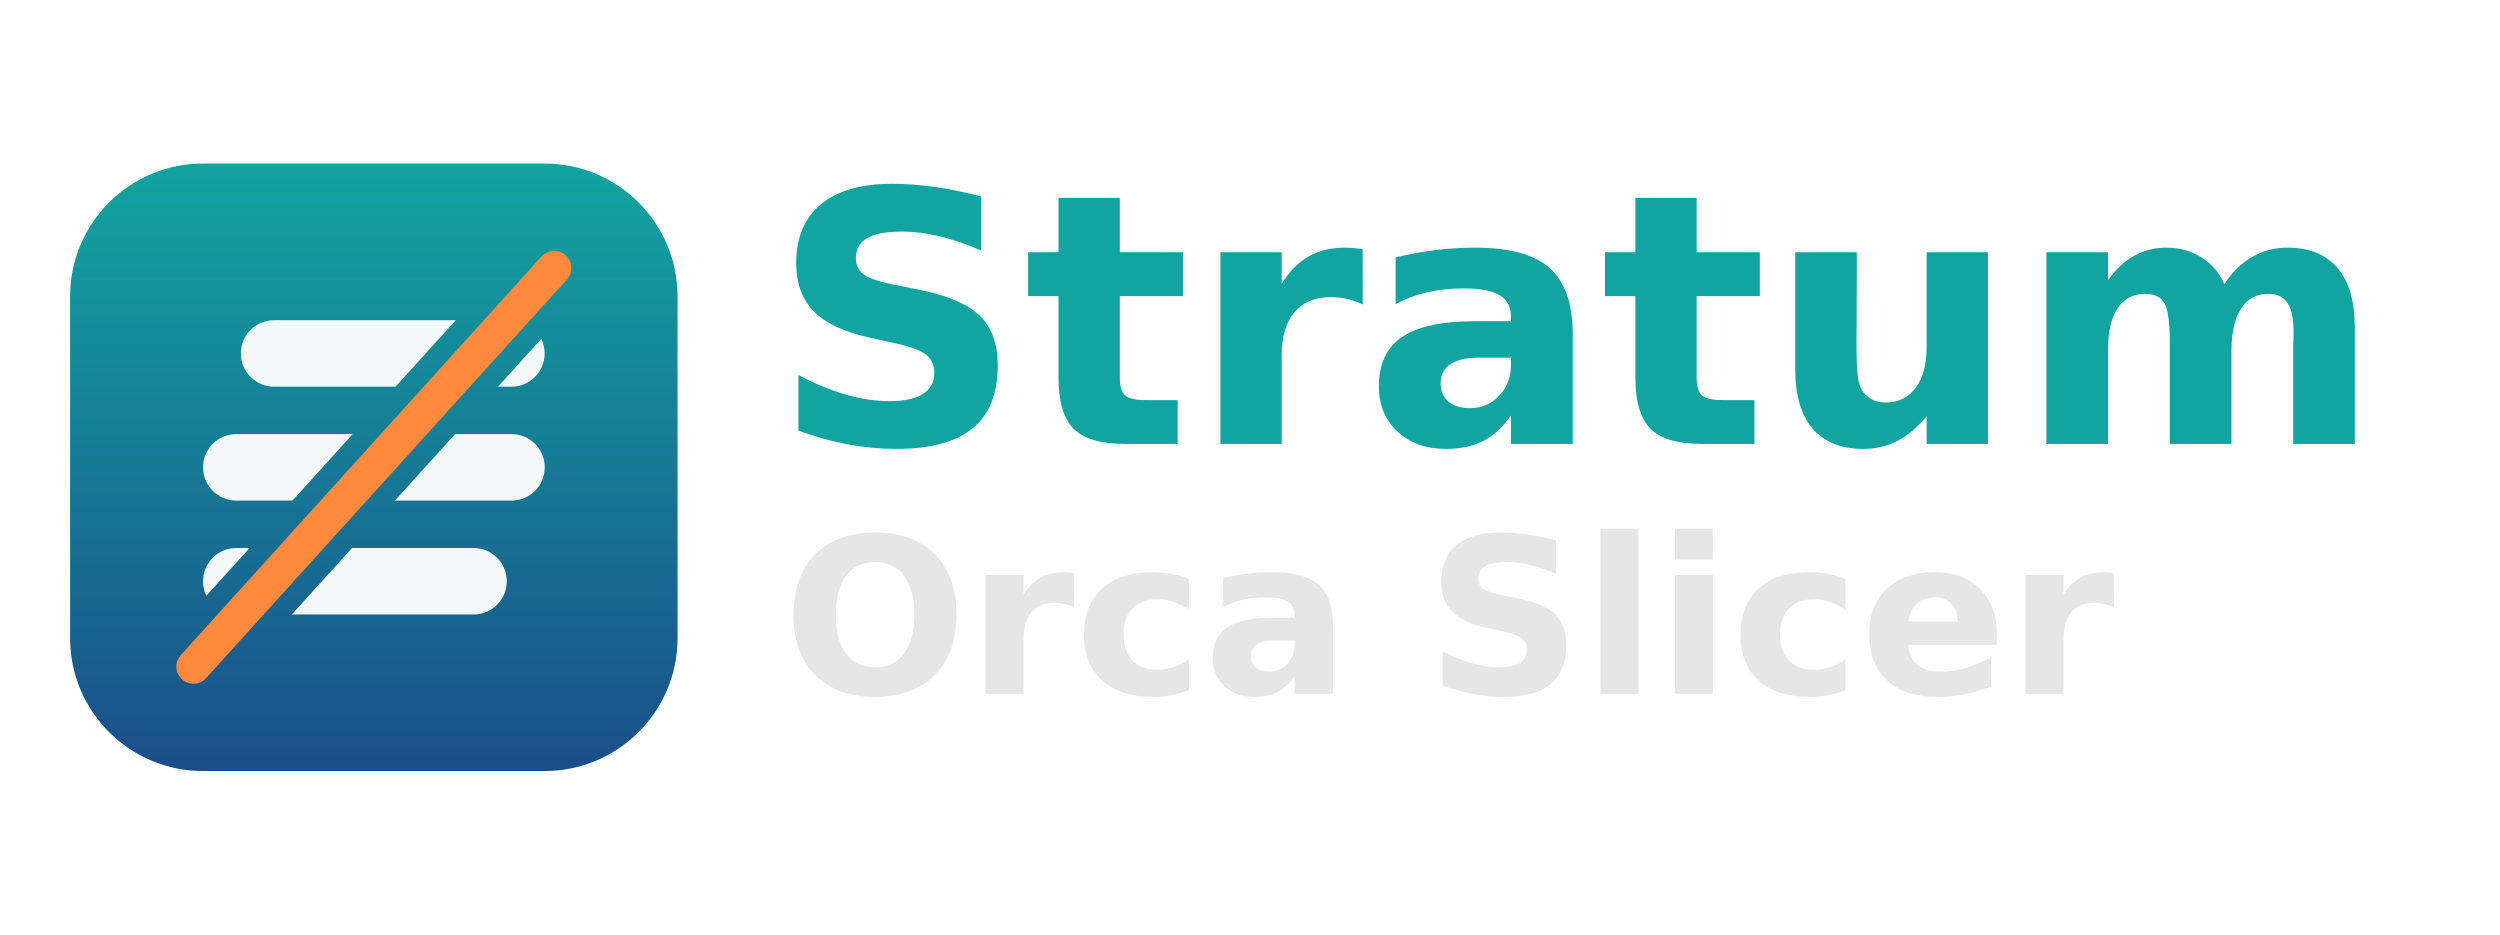
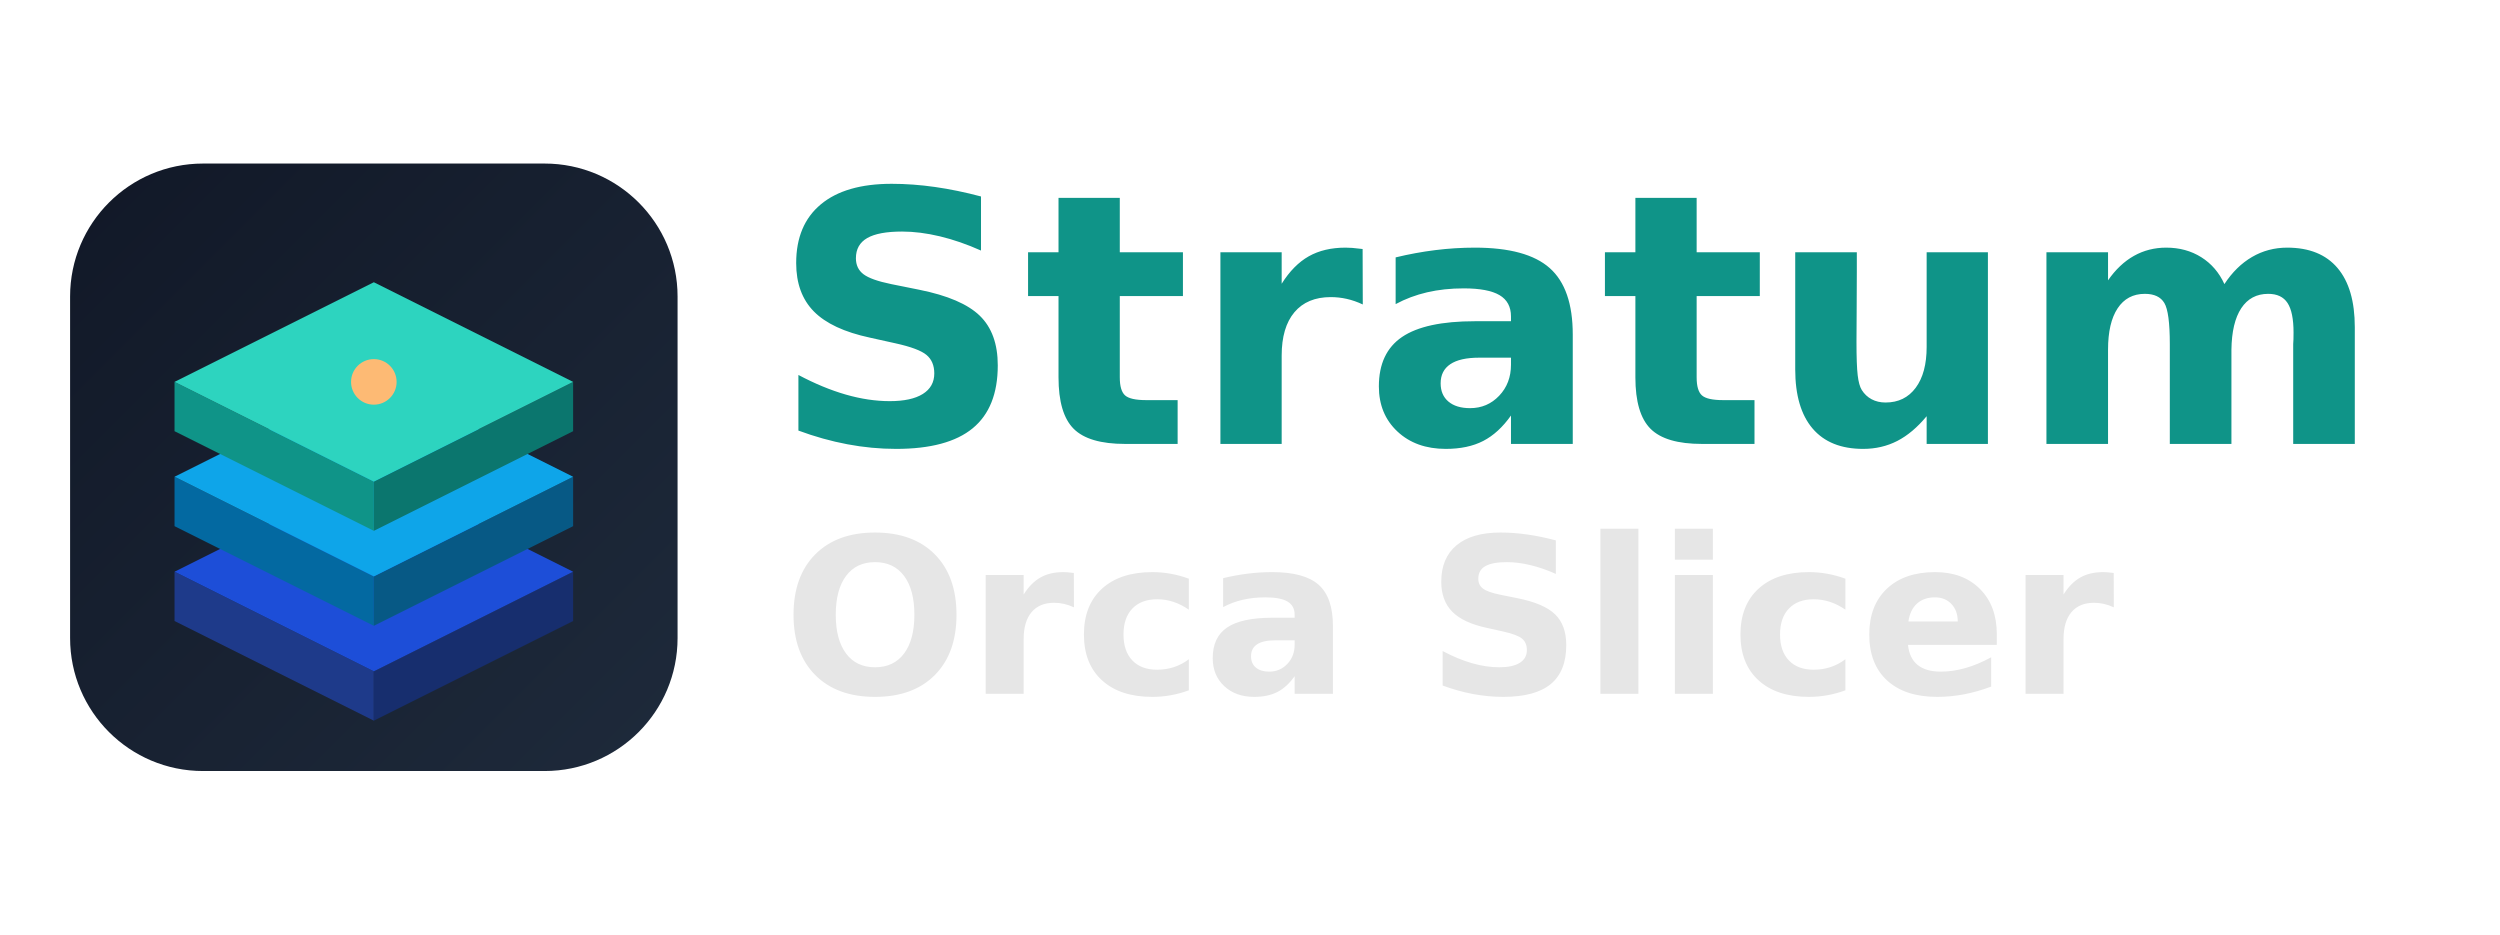
<svg xmlns="http://www.w3.org/2000/svg" width="214" height="80" viewBox="0 0 214 80">
  <defs>
-     <linearGradient id="wg" gradientUnits="userSpaceOnUse" x1="6.00" y1="14.00" x2="6.00" y2="66.00">
-       <stop offset="0" stop-color="#12A4A0" />
-       <stop offset="1" stop-color="#1A4E8A" />
+     <linearGradient id="wg" gradientUnits="userSpaceOnUse" x1="6.00" y1="14.00" x2="58.00" y2="66.00">
+       <stop offset="0" stop-color="#111827" />
+       <stop offset="1" stop-color="#1E2A3B" />
    </linearGradient>
  </defs>
  <rect x="6.00" y="14.00" width="52.00" height="52.00" rx="11.38" fill="url(#wg)" />
-   <rect x="20.62" y="27.41" width="26.00" height="5.69" rx="2.84" fill="#F4F7FA" />
-   <rect x="17.38" y="37.16" width="29.25" height="5.69" rx="2.84" fill="#F4F7FA" />
-   <rect x="17.38" y="46.91" width="26.00" height="5.69" rx="2.84" fill="#F4F7FA" />
-   <line x1="16.56" y1="57.06" x2="47.44" y2="22.94" stroke="url(#wg)" stroke-width="6.50" stroke-linecap="round" />
-   <line x1="16.56" y1="57.06" x2="47.44" y2="22.94" stroke="#FF8A3D" stroke-width="2.93" stroke-linecap="round" />
-   <path d="M83.974 16.818V21.447Q82.172 20.642 80.458 20.231Q78.744 19.821 77.221 19.821Q75.199 19.821 74.232 20.378Q73.266 20.935 73.266 22.106Q73.266 22.985 73.917 23.476Q74.569 23.967 76.283 24.318L78.686 24.802Q82.333 25.534 83.871 27.028Q85.409 28.522 85.409 31.276Q85.409 34.895 83.263 36.66Q81.117 38.425 76.708 38.425Q74.628 38.425 72.533 38.029Q70.438 37.634 68.344 36.857V32.097Q70.438 33.21 72.394 33.774Q74.35 34.338 76.166 34.338Q78.012 34.338 78.993 33.723Q79.975 33.107 79.975 31.965Q79.975 30.939 79.308 30.383Q78.642 29.826 76.649 29.387L74.467 28.903Q71.186 28.2 69.669 26.662Q68.153 25.124 68.153 22.517Q68.153 19.25 70.263 17.492Q72.372 15.734 76.327 15.734Q78.129 15.734 80.033 16.005Q81.938 16.276 83.974 16.818ZM95.854 16.936V21.594H101.259V25.344H95.854V32.302Q95.854 33.444 96.308 33.847Q96.762 34.25 98.109 34.25H100.805V38.0H96.308Q93.202 38.0 91.906 36.704Q90.609 35.407 90.609 32.302V25.344H88.002V21.594H90.609V16.936ZM116.654 26.062Q115.966 25.739 115.285 25.585Q114.604 25.432 113.915 25.432Q111.894 25.432 110.802 26.728Q109.711 28.024 109.711 30.441V38.0H104.467V21.594H109.711V24.289Q110.722 22.678 112.033 21.938Q113.344 21.198 115.175 21.198Q115.438 21.198 115.746 21.22Q116.054 21.242 116.64 21.315ZM126.615 30.617Q124.975 30.617 124.147 31.174Q123.319 31.73 123.319 32.814Q123.319 33.811 123.986 34.375Q124.652 34.938 125.839 34.938Q127.318 34.938 128.329 33.876Q129.34 32.814 129.34 31.218V30.617ZM134.628 28.64V38.0H129.34V35.568Q128.285 37.062 126.967 37.744Q125.648 38.425 123.759 38.425Q121.21 38.425 119.621 36.938Q118.031 35.451 118.031 33.078Q118.031 30.192 120.016 28.845Q122.001 27.497 126.249 27.497H129.34V27.087Q129.34 25.842 128.358 25.263Q127.377 24.685 125.297 24.685Q123.612 24.685 122.162 25.021Q120.712 25.358 119.467 26.032V22.033Q121.151 21.623 122.851 21.411Q124.55 21.198 126.249 21.198Q130.688 21.198 132.658 22.949Q134.628 24.699 134.628 28.64ZM145.233 16.936V21.594H150.639V25.344H145.233V32.302Q145.233 33.444 145.688 33.847Q146.142 34.25 147.489 34.25H150.185V38.0H145.688Q142.582 38.0 141.286 36.704Q139.989 35.407 139.989 32.302V25.344H137.382V21.594H139.989V16.936ZM153.671 31.613V21.594H158.944V23.234Q158.944 24.567 158.93 26.582Q158.915 28.596 158.915 29.27Q158.915 31.247 159.018 32.119Q159.12 32.99 159.369 33.386Q159.691 33.898 160.211 34.177Q160.731 34.455 161.405 34.455Q163.046 34.455 163.983 33.195Q164.921 31.936 164.921 29.694V21.594H170.165V38.0H164.921V35.627Q163.734 37.062 162.409 37.744Q161.083 38.425 159.486 38.425Q156.645 38.425 155.158 36.682Q153.671 34.938 153.671 31.613ZM190.409 24.318Q191.405 22.795 192.775 21.997Q194.145 21.198 195.785 21.198Q198.612 21.198 200.092 22.941Q201.571 24.685 201.571 28.01V38.0H196.298V29.445Q196.312 29.255 196.32 29.05Q196.327 28.845 196.327 28.464Q196.327 26.721 195.814 25.937Q195.302 25.153 194.159 25.153Q192.665 25.153 191.852 26.384Q191.039 27.614 191.01 29.943V38.0H185.736V29.445Q185.736 26.721 185.268 25.937Q184.799 25.153 183.598 25.153Q182.089 25.153 181.269 26.391Q180.448 27.629 180.448 29.929V38.0H175.175V21.594H180.448V23.996Q181.415 22.604 182.667 21.901Q183.92 21.198 185.429 21.198Q187.128 21.198 188.432 22.019Q189.735 22.839 190.409 24.318Z" fill="#12A4A0" />
+   <polygon points="14.94,48.94 32.00,57.47 32.00,61.69 14.94,53.16" fill="#1E3A8A" />
+   <polygon points="32.00,57.47 49.06,48.94 49.06,53.16 32.00,61.69" fill="#172E6E" />
+   <polygon points="14.94,48.94 32.00,40.41 49.06,48.94 32.00,57.47" fill="#1D4ED8" />
+   <polygon points="14.94,40.81 32.00,49.34 32.00,53.57 14.94,45.04" fill="#0369A1" />
+   <polygon points="32.00,49.34 49.06,40.81 49.06,45.04 32.00,53.57" fill="#075985" />
+   <polygon points="14.94,40.81 32.00,32.28 49.06,40.81 32.00,49.34" fill="#0EA5E9" />
+   <polygon points="14.94,32.69 32.00,41.22 32.00,45.44 14.94,36.91" fill="#0F9488" />
+   <polygon points="32.00,41.22 49.06,32.69 49.06,36.91 32.00,45.44" fill="#0B766E" />
+   <polygon points="14.94,32.69 32.00,24.16 49.06,32.69 32.00,41.22" fill="#2DD4BF" />
+   <circle cx="32.00" cy="32.69" r="1.95" fill="#FDBA74" />
+   <path d="M83.974 16.818V21.447Q82.172 20.642 80.458 20.231Q78.744 19.821 77.221 19.821Q75.199 19.821 74.232 20.378Q73.266 20.935 73.266 22.106Q73.266 22.985 73.917 23.476Q74.569 23.967 76.283 24.318L78.686 24.802Q82.333 25.534 83.871 27.028Q85.409 28.522 85.409 31.276Q85.409 34.895 83.263 36.66Q81.117 38.425 76.708 38.425Q74.628 38.425 72.533 38.029Q70.438 37.634 68.344 36.857V32.097Q70.438 33.21 72.394 33.774Q74.35 34.338 76.166 34.338Q78.012 34.338 78.993 33.723Q79.975 33.107 79.975 31.965Q79.975 30.939 79.308 30.383Q78.642 29.826 76.649 29.387L74.467 28.903Q71.186 28.2 69.669 26.662Q68.153 25.124 68.153 22.517Q68.153 19.25 70.263 17.492Q72.372 15.734 76.327 15.734Q78.129 15.734 80.033 16.005Q81.938 16.276 83.974 16.818ZM95.854 16.936V21.594H101.259V25.344H95.854V32.302Q95.854 33.444 96.308 33.847Q96.762 34.25 98.109 34.25H100.805V38.0H96.308Q93.202 38.0 91.906 36.704Q90.609 35.407 90.609 32.302V25.344H88.002V21.594H90.609V16.936ZM116.654 26.062Q115.966 25.739 115.285 25.585Q114.604 25.432 113.915 25.432Q111.894 25.432 110.802 26.728Q109.711 28.024 109.711 30.441V38.0H104.467V21.594H109.711V24.289Q110.722 22.678 112.033 21.938Q113.344 21.198 115.175 21.198Q115.438 21.198 115.746 21.22Q116.054 21.242 116.64 21.315ZM126.615 30.617Q124.975 30.617 124.147 31.174Q123.319 31.73 123.319 32.814Q123.319 33.811 123.986 34.375Q124.652 34.938 125.839 34.938Q127.318 34.938 128.329 33.876Q129.34 32.814 129.34 31.218V30.617ZM134.628 28.64V38.0H129.34V35.568Q128.285 37.062 126.967 37.744Q125.648 38.425 123.759 38.425Q121.21 38.425 119.621 36.938Q118.031 35.451 118.031 33.078Q118.031 30.192 120.016 28.845Q122.001 27.497 126.249 27.497H129.34V27.087Q129.34 25.842 128.358 25.263Q127.377 24.685 125.297 24.685Q123.612 24.685 122.162 25.021Q120.712 25.358 119.467 26.032V22.033Q121.151 21.623 122.851 21.411Q124.55 21.198 126.249 21.198Q130.688 21.198 132.658 22.949Q134.628 24.699 134.628 28.64ZM145.233 16.936V21.594H150.639V25.344H145.233V32.302Q145.233 33.444 145.688 33.847Q146.142 34.25 147.489 34.25H150.185V38.0H145.688Q142.582 38.0 141.286 36.704Q139.989 35.407 139.989 32.302V25.344H137.382V21.594H139.989V16.936ZM153.671 31.613V21.594H158.944V23.234Q158.944 24.567 158.93 26.582Q158.915 28.596 158.915 29.27Q158.915 31.247 159.018 32.119Q159.12 32.99 159.369 33.386Q159.691 33.898 160.211 34.177Q160.731 34.455 161.405 34.455Q163.046 34.455 163.983 33.195Q164.921 31.936 164.921 29.694V21.594H170.165V38.0H164.921V35.627Q163.734 37.062 162.409 37.744Q161.083 38.425 159.486 38.425Q156.645 38.425 155.158 36.682Q153.671 34.938 153.671 31.613ZM190.409 24.318Q191.405 22.795 192.775 21.997Q194.145 21.198 195.785 21.198Q198.612 21.198 200.092 22.941Q201.571 24.685 201.571 28.01V38.0H196.298V29.445Q196.312 29.255 196.32 29.05Q196.327 28.845 196.327 28.464Q196.327 26.721 195.814 25.937Q195.302 25.153 194.159 25.153Q192.665 25.153 191.852 26.384Q191.039 27.614 191.01 29.943V38.0H185.736V29.445Q185.736 26.721 185.268 25.937Q184.799 25.153 183.598 25.153Q182.089 25.153 181.269 26.391Q180.448 27.629 180.448 29.929V38.0H175.175V21.594H180.448V23.996Q181.415 22.604 182.667 21.901Q183.92 21.198 185.429 21.198Q187.128 21.198 188.432 22.019Q189.735 22.839 190.409 24.318Z" fill="#0F9488" />
  <path d="M74.901 48.119Q73.303 48.119 72.422 49.3Q71.541 50.481 71.541 52.624Q71.541 54.758 72.422 55.939Q73.303 57.119 74.901 57.119Q76.509 57.119 77.39 55.939Q78.271 54.758 78.271 52.624Q78.271 50.481 77.39 49.3Q76.509 48.119 74.901 48.119ZM74.901 45.585Q78.171 45.585 80.024 47.456Q81.876 49.327 81.876 52.624Q81.876 55.912 80.024 57.782Q78.171 59.653 74.901 59.653Q71.641 59.653 69.784 57.782Q67.926 55.912 67.926 52.624Q67.926 49.327 69.784 47.456Q71.641 45.585 74.901 45.585ZM91.93 51.988Q91.503 51.788 91.081 51.693Q90.659 51.598 90.232 51.598Q88.979 51.598 88.302 52.401Q87.625 53.205 87.625 54.704V59.39H84.374V49.218H87.625V50.889Q88.252 49.89 89.065 49.432Q89.878 48.973 91.013 48.973Q91.176 48.973 91.367 48.987Q91.558 49 91.921 49.046ZM101.766 49.536V52.188Q101.103 51.734 100.435 51.516Q99.768 51.298 99.05 51.298Q97.688 51.298 96.93 52.093Q96.171 52.887 96.171 54.313Q96.171 55.739 96.93 56.534Q97.688 57.328 99.05 57.328Q99.813 57.328 100.499 57.101Q101.185 56.874 101.766 56.429V59.09Q101.003 59.372 100.218 59.513Q99.432 59.653 98.642 59.653Q95.89 59.653 94.337 58.241Q92.784 56.829 92.784 54.313Q92.784 51.797 94.337 50.385Q95.89 48.973 98.642 48.973Q99.441 48.973 100.218 49.114Q100.994 49.254 101.766 49.536ZM109.132 54.813Q108.114 54.813 107.601 55.158Q107.088 55.503 107.088 56.175Q107.088 56.793 107.501 57.142Q107.915 57.492 108.65 57.492Q109.567 57.492 110.194 56.833Q110.821 56.175 110.821 55.185V54.813ZM114.099 53.587V59.39H110.821V57.882Q110.167 58.809 109.35 59.231Q108.532 59.653 107.361 59.653Q105.78 59.653 104.795 58.732Q103.809 57.81 103.809 56.338Q103.809 54.549 105.04 53.714Q106.271 52.878 108.904 52.878H110.821V52.624Q110.821 51.852 110.212 51.493Q109.604 51.134 108.314 51.134Q107.27 51.134 106.371 51.343Q105.471 51.552 104.7 51.97V49.491Q105.744 49.236 106.797 49.105Q107.851 48.973 108.904 48.973Q111.656 48.973 112.878 50.058Q114.099 51.144 114.099 53.587ZM133.181 46.257V49.127Q132.064 48.628 131.001 48.373Q129.938 48.119 128.994 48.119Q127.741 48.119 127.141 48.464Q126.542 48.809 126.542 49.536Q126.542 50.081 126.946 50.385Q127.35 50.689 128.413 50.907L129.902 51.207Q132.164 51.661 133.117 52.588Q134.071 53.514 134.071 55.221Q134.071 57.465 132.74 58.559Q131.41 59.653 128.676 59.653Q127.386 59.653 126.088 59.408Q124.789 59.163 123.49 58.682V55.73Q124.789 56.42 126.001 56.77Q127.214 57.119 128.34 57.119Q129.484 57.119 130.093 56.738Q130.701 56.357 130.701 55.648Q130.701 55.012 130.288 54.667Q129.875 54.322 128.64 54.05L127.287 53.75Q125.252 53.314 124.312 52.361Q123.372 51.407 123.372 49.79Q123.372 47.765 124.68 46.675Q125.988 45.585 128.44 45.585Q129.557 45.585 130.738 45.753Q131.918 45.921 133.181 46.257ZM136.995 45.258H140.247V59.39H136.995ZM143.371 49.218H146.622V59.39H143.371ZM143.371 45.258H146.622V47.91H143.371ZM157.966 49.536V52.188Q157.303 51.734 156.635 51.516Q155.968 51.298 155.25 51.298Q153.888 51.298 153.129 52.093Q152.371 52.887 152.371 54.313Q152.371 55.739 153.129 56.534Q153.888 57.328 155.25 57.328Q156.013 57.328 156.699 57.101Q157.384 56.874 157.966 56.429V59.09Q157.203 59.372 156.417 59.513Q155.632 59.653 154.841 59.653Q152.09 59.653 150.537 58.241Q148.983 56.829 148.983 54.313Q148.983 51.797 150.537 50.385Q152.09 48.973 154.841 48.973Q155.641 48.973 156.417 49.114Q157.194 49.254 157.966 49.536ZM170.926 54.277V55.203H163.324Q163.442 56.348 164.15 56.92Q164.859 57.492 166.13 57.492Q167.157 57.492 168.233 57.188Q169.309 56.883 170.444 56.266V58.772Q169.291 59.208 168.138 59.431Q166.984 59.653 165.831 59.653Q163.07 59.653 161.539 58.25Q160.009 56.847 160.009 54.313Q160.009 51.825 161.512 50.399Q163.015 48.973 165.649 48.973Q168.047 48.973 169.486 50.417Q170.926 51.861 170.926 54.277ZM167.583 53.196Q167.583 52.27 167.043 51.702Q166.503 51.134 165.631 51.134Q164.686 51.134 164.096 51.666Q163.506 52.197 163.36 53.196ZM180.943 51.988Q180.516 51.788 180.094 51.693Q179.672 51.598 179.245 51.598Q177.992 51.598 177.315 52.401Q176.638 53.205 176.638 54.704V59.39H173.387V49.218H176.638V50.889Q177.265 49.89 178.078 49.432Q178.891 48.973 180.026 48.973Q180.189 48.973 180.38 48.987Q180.571 49 180.934 49.046Z" fill="#E6E6E6" />
</svg>
